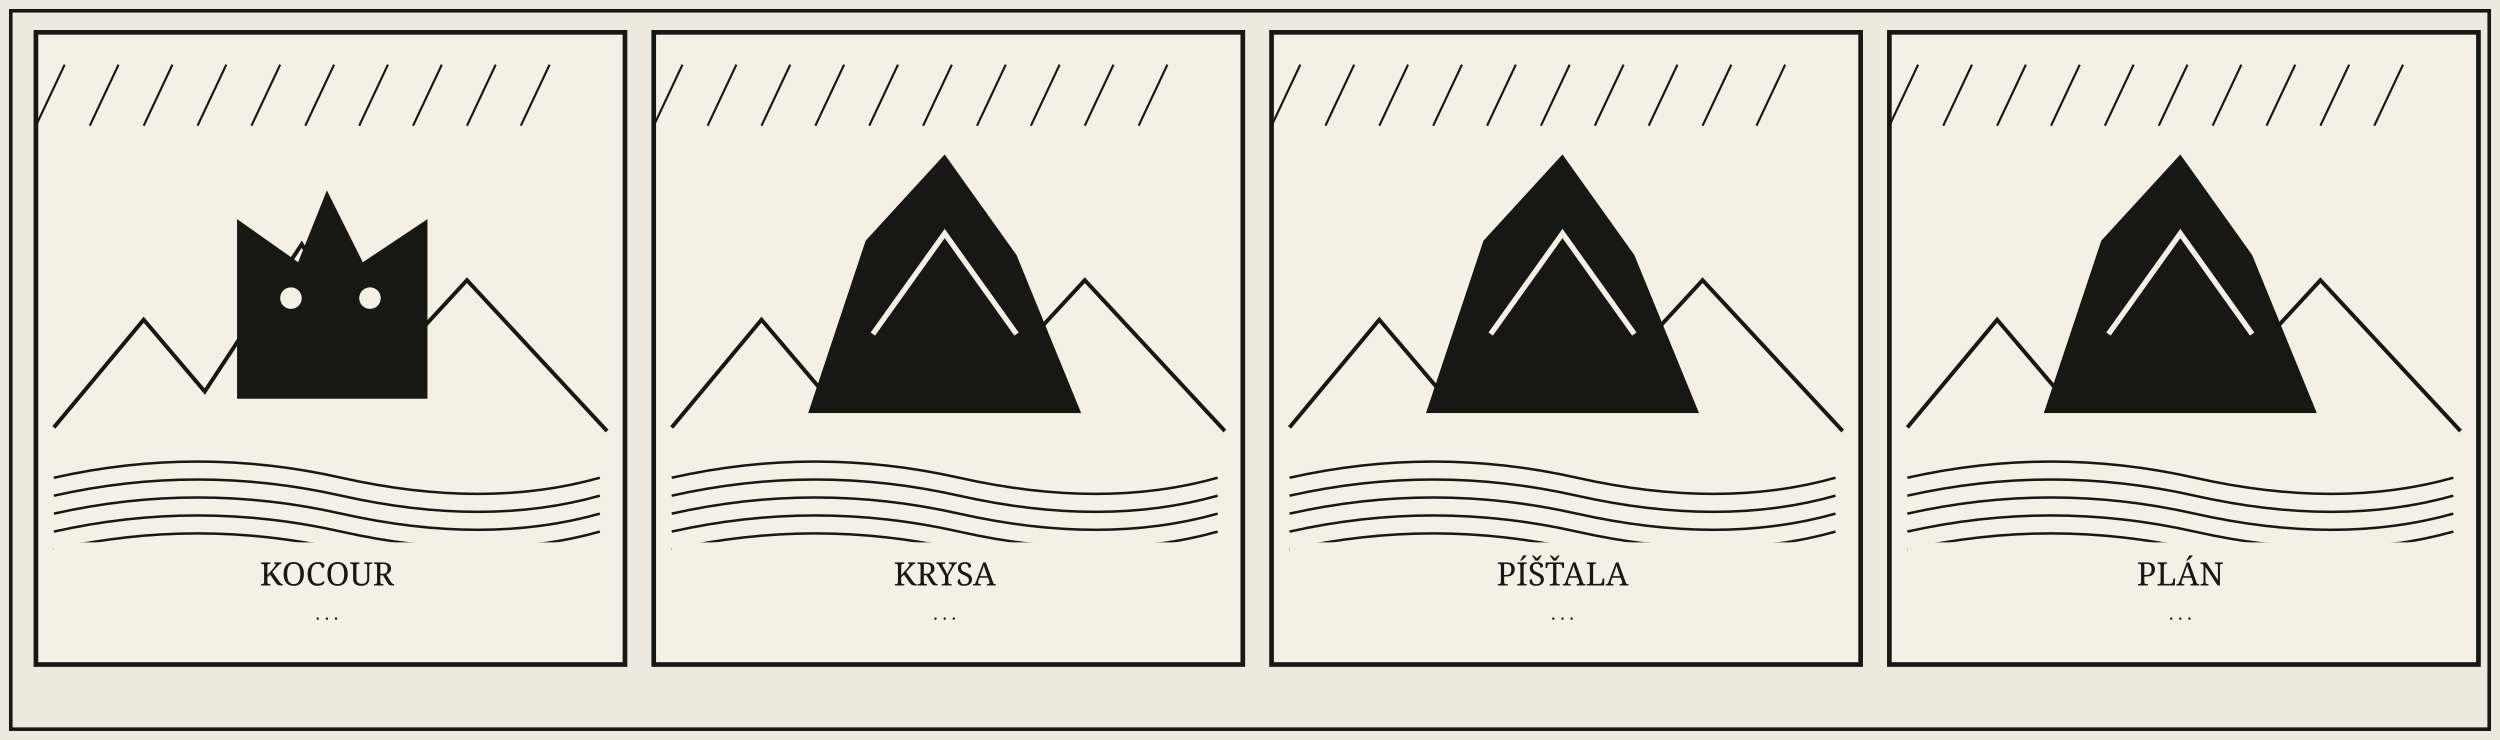
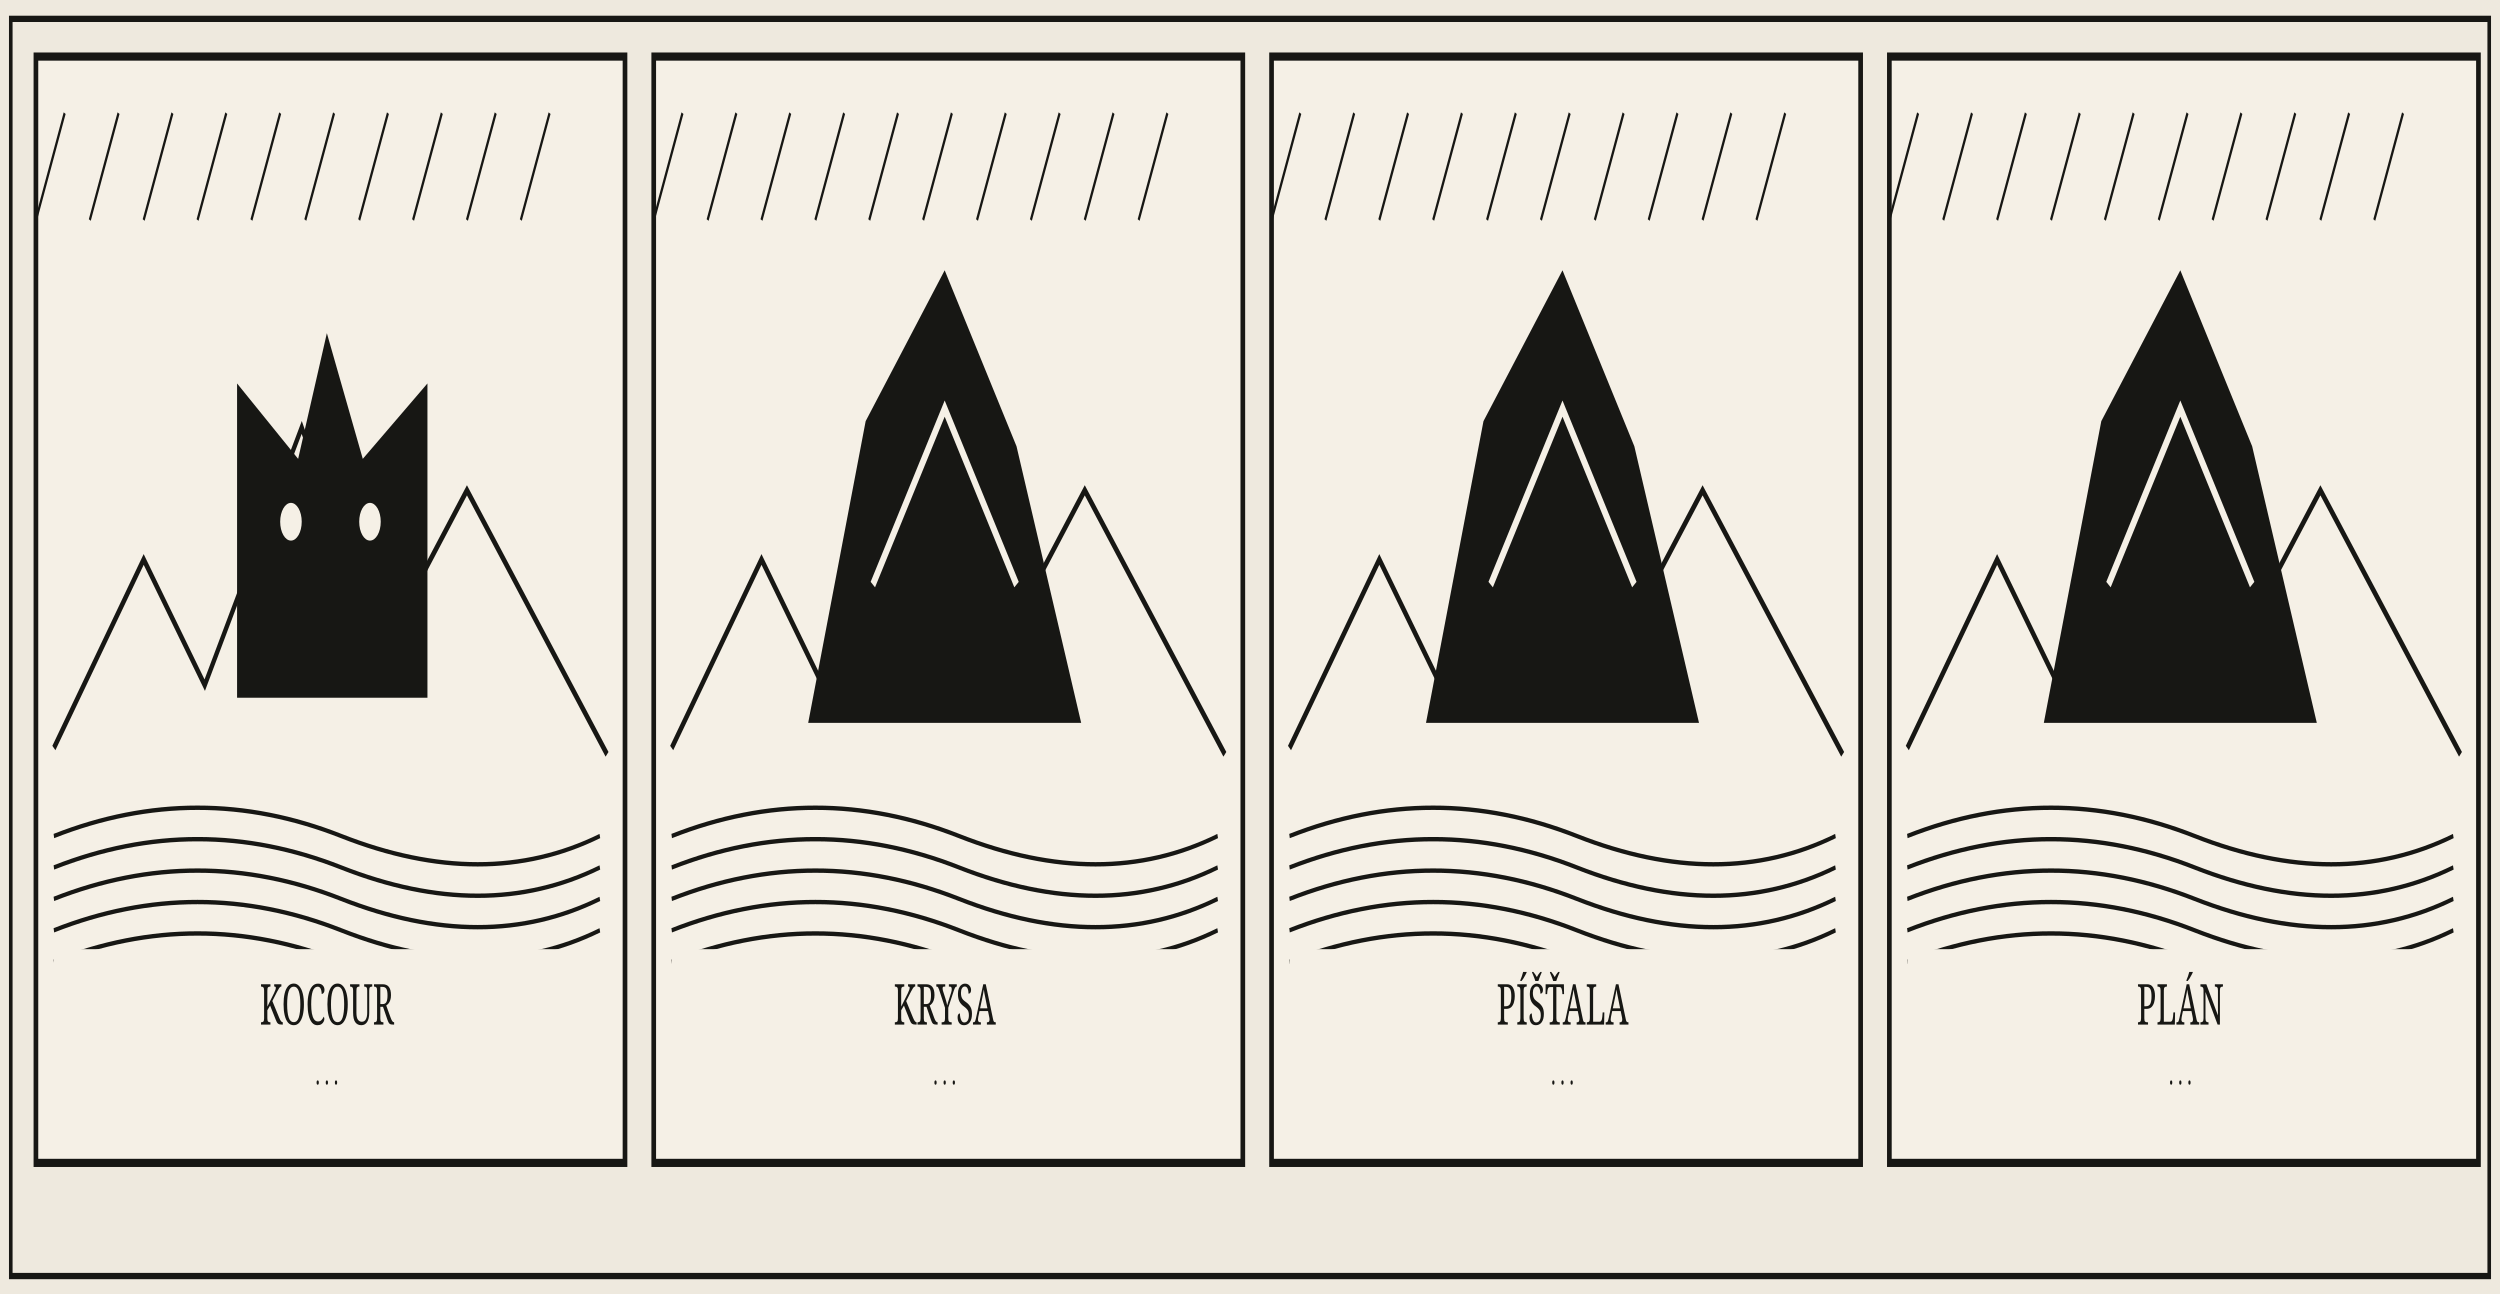
- <svg xmlns="http://www.w3.org/2000/svg" viewBox="0 0 696 206" role="img">
-   <rect width="696" height="206" fill="#eee9de" />
-   <rect x="3" y="3" width="690" height="200" fill="none" stroke="#171714" />
-   <g>
-     <rect x="10" y="9" width="164" height="176" fill="#f5f0e6" stroke="#171714" stroke-width="1.3" />
-     <path d="M18 18l-8 17" stroke="#171714" stroke-width=".6" />
-     <path d="M33 18l-8 17" stroke="#171714" stroke-width=".6" />
-     <path d="M48 18l-8 17" stroke="#171714" stroke-width=".6" />
-     <path d="M63 18l-8 17" stroke="#171714" stroke-width=".6" />
-     <path d="M78 18l-8 17" stroke="#171714" stroke-width=".6" />
-     <path d="M93 18l-8 17" stroke="#171714" stroke-width=".6" />
-     <path d="M108 18l-8 17" stroke="#171714" stroke-width=".6" />
-     <path d="M123 18l-8 17" stroke="#171714" stroke-width=".6" />
-     <path d="M138 18l-8 17" stroke="#171714" stroke-width=".6" />
-     <path d="M153 18l-8 17" stroke="#171714" stroke-width=".6" />
-     <path d="M15 119l25 -30 17 20 27 -41 22 36 24 -26 39 42" fill="none" stroke="#171714" stroke-width="1.1" />
-     <path d="M66 111L66 61L83 73L91 53L101 73L119 61L119 111Z" fill="#171714" />
-     <circle cx="81" cy="83" r="3" fill="#f5f0e6" />
-     <circle cx="103" cy="83" r="3" fill="#f5f0e6" />
-     <path d="M15 133q40 -9 80 0t72 0" fill="none" stroke="#171714" stroke-width=".7" />
-     <path d="M15 138q40 -9 80 0t72 0" fill="none" stroke="#171714" stroke-width=".7" />
-     <path d="M15 143q40 -9 80 0t72 0" fill="none" stroke="#171714" stroke-width=".7" />
-     <path d="M15 148q40 -9 80 0t72 0" fill="none" stroke="#171714" stroke-width=".7" />
-     <path d="M15 153q40 -9 80 0t72 0" fill="none" stroke="#171714" stroke-width=".7" />
-     <rect x="15" y="151" width="154" height="29" fill="#f5f0e6" />
-     <text x="91" y="163" text-anchor="middle" font-family="Georgia,serif" font-size="9" fill="#171714">KOCOUR</text>
-     <text x="91" y="174" text-anchor="middle" font-family="Georgia,serif" font-size="5" fill="#171714">· · ·</text>
-   </g>
-   <g>
-     <rect x="182" y="9" width="164" height="176" fill="#f5f0e6" stroke="#171714" stroke-width="1.3" />
-     <path d="M190 18l-8 17" stroke="#171714" stroke-width=".6" />
-     <path d="M205 18l-8 17" stroke="#171714" stroke-width=".6" />
-     <path d="M220 18l-8 17" stroke="#171714" stroke-width=".6" />
-     <path d="M235 18l-8 17" stroke="#171714" stroke-width=".6" />
-     <path d="M250 18l-8 17" stroke="#171714" stroke-width=".6" />
-     <path d="M265 18l-8 17" stroke="#171714" stroke-width=".6" />
-     <path d="M280 18l-8 17" stroke="#171714" stroke-width=".6" />
-     <path d="M295 18l-8 17" stroke="#171714" stroke-width=".6" />
-     <path d="M310 18l-8 17" stroke="#171714" stroke-width=".6" />
-     <path d="M325 18l-8 17" stroke="#171714" stroke-width=".6" />
-     <path d="M187 119l25 -30 17 20 27 -41 22 36 24 -26 39 42" fill="none" stroke="#171714" stroke-width="1.1" />
-     <path d="M225 115L241 67L263 43L283 71L301 115Z" fill="#171714" />
-     <path d="M243 93L263 65L283 93" stroke="#f5f0e6" fill="none" stroke-width="1.5" />
-     <path d="M187 133q40 -9 80 0t72 0" fill="none" stroke="#171714" stroke-width=".7" />
-     <path d="M187 138q40 -9 80 0t72 0" fill="none" stroke="#171714" stroke-width=".7" />
-     <path d="M187 143q40 -9 80 0t72 0" fill="none" stroke="#171714" stroke-width=".7" />
-     <path d="M187 148q40 -9 80 0t72 0" fill="none" stroke="#171714" stroke-width=".7" />
-     <path d="M187 153q40 -9 80 0t72 0" fill="none" stroke="#171714" stroke-width=".7" />
-     <rect x="187" y="151" width="154" height="29" fill="#f5f0e6" />
-     <text x="263" y="163" text-anchor="middle" font-family="Georgia,serif" font-size="9" fill="#171714">KRYSA</text>
-     <text x="263" y="174" text-anchor="middle" font-family="Georgia,serif" font-size="5" fill="#171714">· · ·</text>
-   </g>
-   <g>
-     <rect x="354" y="9" width="164" height="176" fill="#f5f0e6" stroke="#171714" stroke-width="1.3" />
-     <path d="M362 18l-8 17" stroke="#171714" stroke-width=".6" />
-     <path d="M377 18l-8 17" stroke="#171714" stroke-width=".6" />
-     <path d="M392 18l-8 17" stroke="#171714" stroke-width=".6" />
-     <path d="M407 18l-8 17" stroke="#171714" stroke-width=".6" />
-     <path d="M422 18l-8 17" stroke="#171714" stroke-width=".6" />
-     <path d="M437 18l-8 17" stroke="#171714" stroke-width=".6" />
-     <path d="M452 18l-8 17" stroke="#171714" stroke-width=".6" />
-     <path d="M467 18l-8 17" stroke="#171714" stroke-width=".6" />
-     <path d="M482 18l-8 17" stroke="#171714" stroke-width=".6" />
-     <path d="M497 18l-8 17" stroke="#171714" stroke-width=".6" />
-     <path d="M359 119l25 -30 17 20 27 -41 22 36 24 -26 39 42" fill="none" stroke="#171714" stroke-width="1.1" />
-     <path d="M397 115L413 67L435 43L455 71L473 115Z" fill="#171714" />
-     <path d="M415 93L435 65L455 93" stroke="#f5f0e6" fill="none" stroke-width="1.5" />
-     <path d="M359 133q40 -9 80 0t72 0" fill="none" stroke="#171714" stroke-width=".7" />
-     <path d="M359 138q40 -9 80 0t72 0" fill="none" stroke="#171714" stroke-width=".7" />
-     <path d="M359 143q40 -9 80 0t72 0" fill="none" stroke="#171714" stroke-width=".7" />
-     <path d="M359 148q40 -9 80 0t72 0" fill="none" stroke="#171714" stroke-width=".7" />
-     <path d="M359 153q40 -9 80 0t72 0" fill="none" stroke="#171714" stroke-width=".7" />
-     <rect x="359" y="151" width="154" height="29" fill="#f5f0e6" />
-     <text x="435" y="163" text-anchor="middle" font-family="Georgia,serif" font-size="9" fill="#171714">PÍŠŤALA</text>
-     <text x="435" y="174" text-anchor="middle" font-family="Georgia,serif" font-size="5" fill="#171714">· · ·</text>
-   </g>
-   <g>
-     <rect x="526" y="9" width="164" height="176" fill="#f5f0e6" stroke="#171714" stroke-width="1.3" />
-     <path d="M534 18l-8 17" stroke="#171714" stroke-width=".6" />
-     <path d="M549 18l-8 17" stroke="#171714" stroke-width=".6" />
-     <path d="M564 18l-8 17" stroke="#171714" stroke-width=".6" />
-     <path d="M579 18l-8 17" stroke="#171714" stroke-width=".6" />
-     <path d="M594 18l-8 17" stroke="#171714" stroke-width=".6" />
-     <path d="M609 18l-8 17" stroke="#171714" stroke-width=".6" />
-     <path d="M624 18l-8 17" stroke="#171714" stroke-width=".6" />
-     <path d="M639 18l-8 17" stroke="#171714" stroke-width=".6" />
-     <path d="M654 18l-8 17" stroke="#171714" stroke-width=".6" />
-     <path d="M669 18l-8 17" stroke="#171714" stroke-width=".6" />
-     <path d="M531 119l25 -30 17 20 27 -41 22 36 24 -26 39 42" fill="none" stroke="#171714" stroke-width="1.1" />
-     <path d="M569 115L585 67L607 43L627 71L645 115Z" fill="#171714" />
-     <path d="M587 93L607 65L627 93" stroke="#f5f0e6" fill="none" stroke-width="1.5" />
-     <path d="M531 133q40 -9 80 0t72 0" fill="none" stroke="#171714" stroke-width=".7" />
-     <path d="M531 138q40 -9 80 0t72 0" fill="none" stroke="#171714" stroke-width=".7" />
-     <path d="M531 143q40 -9 80 0t72 0" fill="none" stroke="#171714" stroke-width=".7" />
-     <path d="M531 148q40 -9 80 0t72 0" fill="none" stroke="#171714" stroke-width=".7" />
-     <path d="M531 153q40 -9 80 0t72 0" fill="none" stroke="#171714" stroke-width=".7" />
-     <rect x="531" y="151" width="154" height="29" fill="#f5f0e6" />
-     <text x="607" y="163" text-anchor="middle" font-family="Georgia,serif" font-size="9" fill="#171714">PLÁN</text>
-     <text x="607" y="174" text-anchor="middle" font-family="Georgia,serif" font-size="5" fill="#171714">· · ·</text>
+ <svg xmlns="http://www.w3.org/2000/svg" viewBox="0 0 696 360" role="img">
+   <g transform="scale(1 1.75)">
+     <rect width="696" height="206" fill="#eee9de" />
+     <rect x="3" y="3" width="690" height="200" fill="none" stroke="#171714" />
+     <g>
+       <rect x="10" y="9" width="164" height="176" fill="#f5f0e6" stroke="#171714" stroke-width="1.3" />
+       <path d="M18 18l-8 17" stroke="#171714" stroke-width=".6" />
+       <path d="M33 18l-8 17" stroke="#171714" stroke-width=".6" />
+       <path d="M48 18l-8 17" stroke="#171714" stroke-width=".6" />
+       <path d="M63 18l-8 17" stroke="#171714" stroke-width=".6" />
+       <path d="M78 18l-8 17" stroke="#171714" stroke-width=".6" />
+       <path d="M93 18l-8 17" stroke="#171714" stroke-width=".6" />
+       <path d="M108 18l-8 17" stroke="#171714" stroke-width=".6" />
+       <path d="M123 18l-8 17" stroke="#171714" stroke-width=".6" />
+       <path d="M138 18l-8 17" stroke="#171714" stroke-width=".6" />
+       <path d="M153 18l-8 17" stroke="#171714" stroke-width=".6" />
+       <path d="M15 119l25 -30 17 20 27 -41 22 36 24 -26 39 42" fill="none" stroke="#171714" stroke-width="1.1" />
+       <path d="M66 111L66 61L83 73L91 53L101 73L119 61L119 111Z" fill="#171714" />
+       <circle cx="81" cy="83" r="3" fill="#f5f0e6" />
+       <circle cx="103" cy="83" r="3" fill="#f5f0e6" />
+       <path d="M15 133q40 -9 80 0t72 0" fill="none" stroke="#171714" stroke-width=".7" />
+       <path d="M15 138q40 -9 80 0t72 0" fill="none" stroke="#171714" stroke-width=".7" />
+       <path d="M15 143q40 -9 80 0t72 0" fill="none" stroke="#171714" stroke-width=".7" />
+       <path d="M15 148q40 -9 80 0t72 0" fill="none" stroke="#171714" stroke-width=".7" />
+       <path d="M15 153q40 -9 80 0t72 0" fill="none" stroke="#171714" stroke-width=".7" />
+       <rect x="15" y="151" width="154" height="29" fill="#f5f0e6" />
+       <text x="91" y="163" text-anchor="middle" font-family="Georgia,serif" font-size="9" fill="#171714">KOCOUR</text>
+       <text x="91" y="174" text-anchor="middle" font-family="Georgia,serif" font-size="5" fill="#171714">· · ·</text>
+     </g>
+     <g>
+       <rect x="182" y="9" width="164" height="176" fill="#f5f0e6" stroke="#171714" stroke-width="1.3" />
+       <path d="M190 18l-8 17" stroke="#171714" stroke-width=".6" />
+       <path d="M205 18l-8 17" stroke="#171714" stroke-width=".6" />
+       <path d="M220 18l-8 17" stroke="#171714" stroke-width=".6" />
+       <path d="M235 18l-8 17" stroke="#171714" stroke-width=".6" />
+       <path d="M250 18l-8 17" stroke="#171714" stroke-width=".6" />
+       <path d="M265 18l-8 17" stroke="#171714" stroke-width=".6" />
+       <path d="M280 18l-8 17" stroke="#171714" stroke-width=".6" />
+       <path d="M295 18l-8 17" stroke="#171714" stroke-width=".6" />
+       <path d="M310 18l-8 17" stroke="#171714" stroke-width=".6" />
+       <path d="M325 18l-8 17" stroke="#171714" stroke-width=".6" />
+       <path d="M187 119l25 -30 17 20 27 -41 22 36 24 -26 39 42" fill="none" stroke="#171714" stroke-width="1.1" />
+       <path d="M225 115L241 67L263 43L283 71L301 115Z" fill="#171714" />
+       <path d="M243 93L263 65L283 93" stroke="#f5f0e6" fill="none" stroke-width="1.5" />
+       <path d="M187 133q40 -9 80 0t72 0" fill="none" stroke="#171714" stroke-width=".7" />
+       <path d="M187 138q40 -9 80 0t72 0" fill="none" stroke="#171714" stroke-width=".7" />
+       <path d="M187 143q40 -9 80 0t72 0" fill="none" stroke="#171714" stroke-width=".7" />
+       <path d="M187 148q40 -9 80 0t72 0" fill="none" stroke="#171714" stroke-width=".7" />
+       <path d="M187 153q40 -9 80 0t72 0" fill="none" stroke="#171714" stroke-width=".7" />
+       <rect x="187" y="151" width="154" height="29" fill="#f5f0e6" />
+       <text x="263" y="163" text-anchor="middle" font-family="Georgia,serif" font-size="9" fill="#171714">KRYSA</text>
+       <text x="263" y="174" text-anchor="middle" font-family="Georgia,serif" font-size="5" fill="#171714">· · ·</text>
+     </g>
+     <g>
+       <rect x="354" y="9" width="164" height="176" fill="#f5f0e6" stroke="#171714" stroke-width="1.3" />
+       <path d="M362 18l-8 17" stroke="#171714" stroke-width=".6" />
+       <path d="M377 18l-8 17" stroke="#171714" stroke-width=".6" />
+       <path d="M392 18l-8 17" stroke="#171714" stroke-width=".6" />
+       <path d="M407 18l-8 17" stroke="#171714" stroke-width=".6" />
+       <path d="M422 18l-8 17" stroke="#171714" stroke-width=".6" />
+       <path d="M437 18l-8 17" stroke="#171714" stroke-width=".6" />
+       <path d="M452 18l-8 17" stroke="#171714" stroke-width=".6" />
+       <path d="M467 18l-8 17" stroke="#171714" stroke-width=".6" />
+       <path d="M482 18l-8 17" stroke="#171714" stroke-width=".6" />
+       <path d="M497 18l-8 17" stroke="#171714" stroke-width=".6" />
+       <path d="M359 119l25 -30 17 20 27 -41 22 36 24 -26 39 42" fill="none" stroke="#171714" stroke-width="1.1" />
+       <path d="M397 115L413 67L435 43L455 71L473 115Z" fill="#171714" />
+       <path d="M415 93L435 65L455 93" stroke="#f5f0e6" fill="none" stroke-width="1.5" />
+       <path d="M359 133q40 -9 80 0t72 0" fill="none" stroke="#171714" stroke-width=".7" />
+       <path d="M359 138q40 -9 80 0t72 0" fill="none" stroke="#171714" stroke-width=".7" />
+       <path d="M359 143q40 -9 80 0t72 0" fill="none" stroke="#171714" stroke-width=".7" />
+       <path d="M359 148q40 -9 80 0t72 0" fill="none" stroke="#171714" stroke-width=".7" />
+       <path d="M359 153q40 -9 80 0t72 0" fill="none" stroke="#171714" stroke-width=".7" />
+       <rect x="359" y="151" width="154" height="29" fill="#f5f0e6" />
+       <text x="435" y="163" text-anchor="middle" font-family="Georgia,serif" font-size="9" fill="#171714">PÍŠŤALA</text>
+       <text x="435" y="174" text-anchor="middle" font-family="Georgia,serif" font-size="5" fill="#171714">· · ·</text>
+     </g>
+     <g>
+       <rect x="526" y="9" width="164" height="176" fill="#f5f0e6" stroke="#171714" stroke-width="1.3" />
+       <path d="M534 18l-8 17" stroke="#171714" stroke-width=".6" />
+       <path d="M549 18l-8 17" stroke="#171714" stroke-width=".6" />
+       <path d="M564 18l-8 17" stroke="#171714" stroke-width=".6" />
+       <path d="M579 18l-8 17" stroke="#171714" stroke-width=".6" />
+       <path d="M594 18l-8 17" stroke="#171714" stroke-width=".6" />
+       <path d="M609 18l-8 17" stroke="#171714" stroke-width=".6" />
+       <path d="M624 18l-8 17" stroke="#171714" stroke-width=".6" />
+       <path d="M639 18l-8 17" stroke="#171714" stroke-width=".6" />
+       <path d="M654 18l-8 17" stroke="#171714" stroke-width=".6" />
+       <path d="M669 18l-8 17" stroke="#171714" stroke-width=".6" />
+       <path d="M531 119l25 -30 17 20 27 -41 22 36 24 -26 39 42" fill="none" stroke="#171714" stroke-width="1.1" />
+       <path d="M569 115L585 67L607 43L627 71L645 115Z" fill="#171714" />
+       <path d="M587 93L607 65L627 93" stroke="#f5f0e6" fill="none" stroke-width="1.5" />
+       <path d="M531 133q40 -9 80 0t72 0" fill="none" stroke="#171714" stroke-width=".7" />
+       <path d="M531 138q40 -9 80 0t72 0" fill="none" stroke="#171714" stroke-width=".7" />
+       <path d="M531 143q40 -9 80 0t72 0" fill="none" stroke="#171714" stroke-width=".7" />
+       <path d="M531 148q40 -9 80 0t72 0" fill="none" stroke="#171714" stroke-width=".7" />
+       <path d="M531 153q40 -9 80 0t72 0" fill="none" stroke="#171714" stroke-width=".7" />
+       <rect x="531" y="151" width="154" height="29" fill="#f5f0e6" />
+       <text x="607" y="163" text-anchor="middle" font-family="Georgia,serif" font-size="9" fill="#171714">PLÁN</text>
+       <text x="607" y="174" text-anchor="middle" font-family="Georgia,serif" font-size="5" fill="#171714">· · ·</text>
+     </g>
  </g>
</svg>
